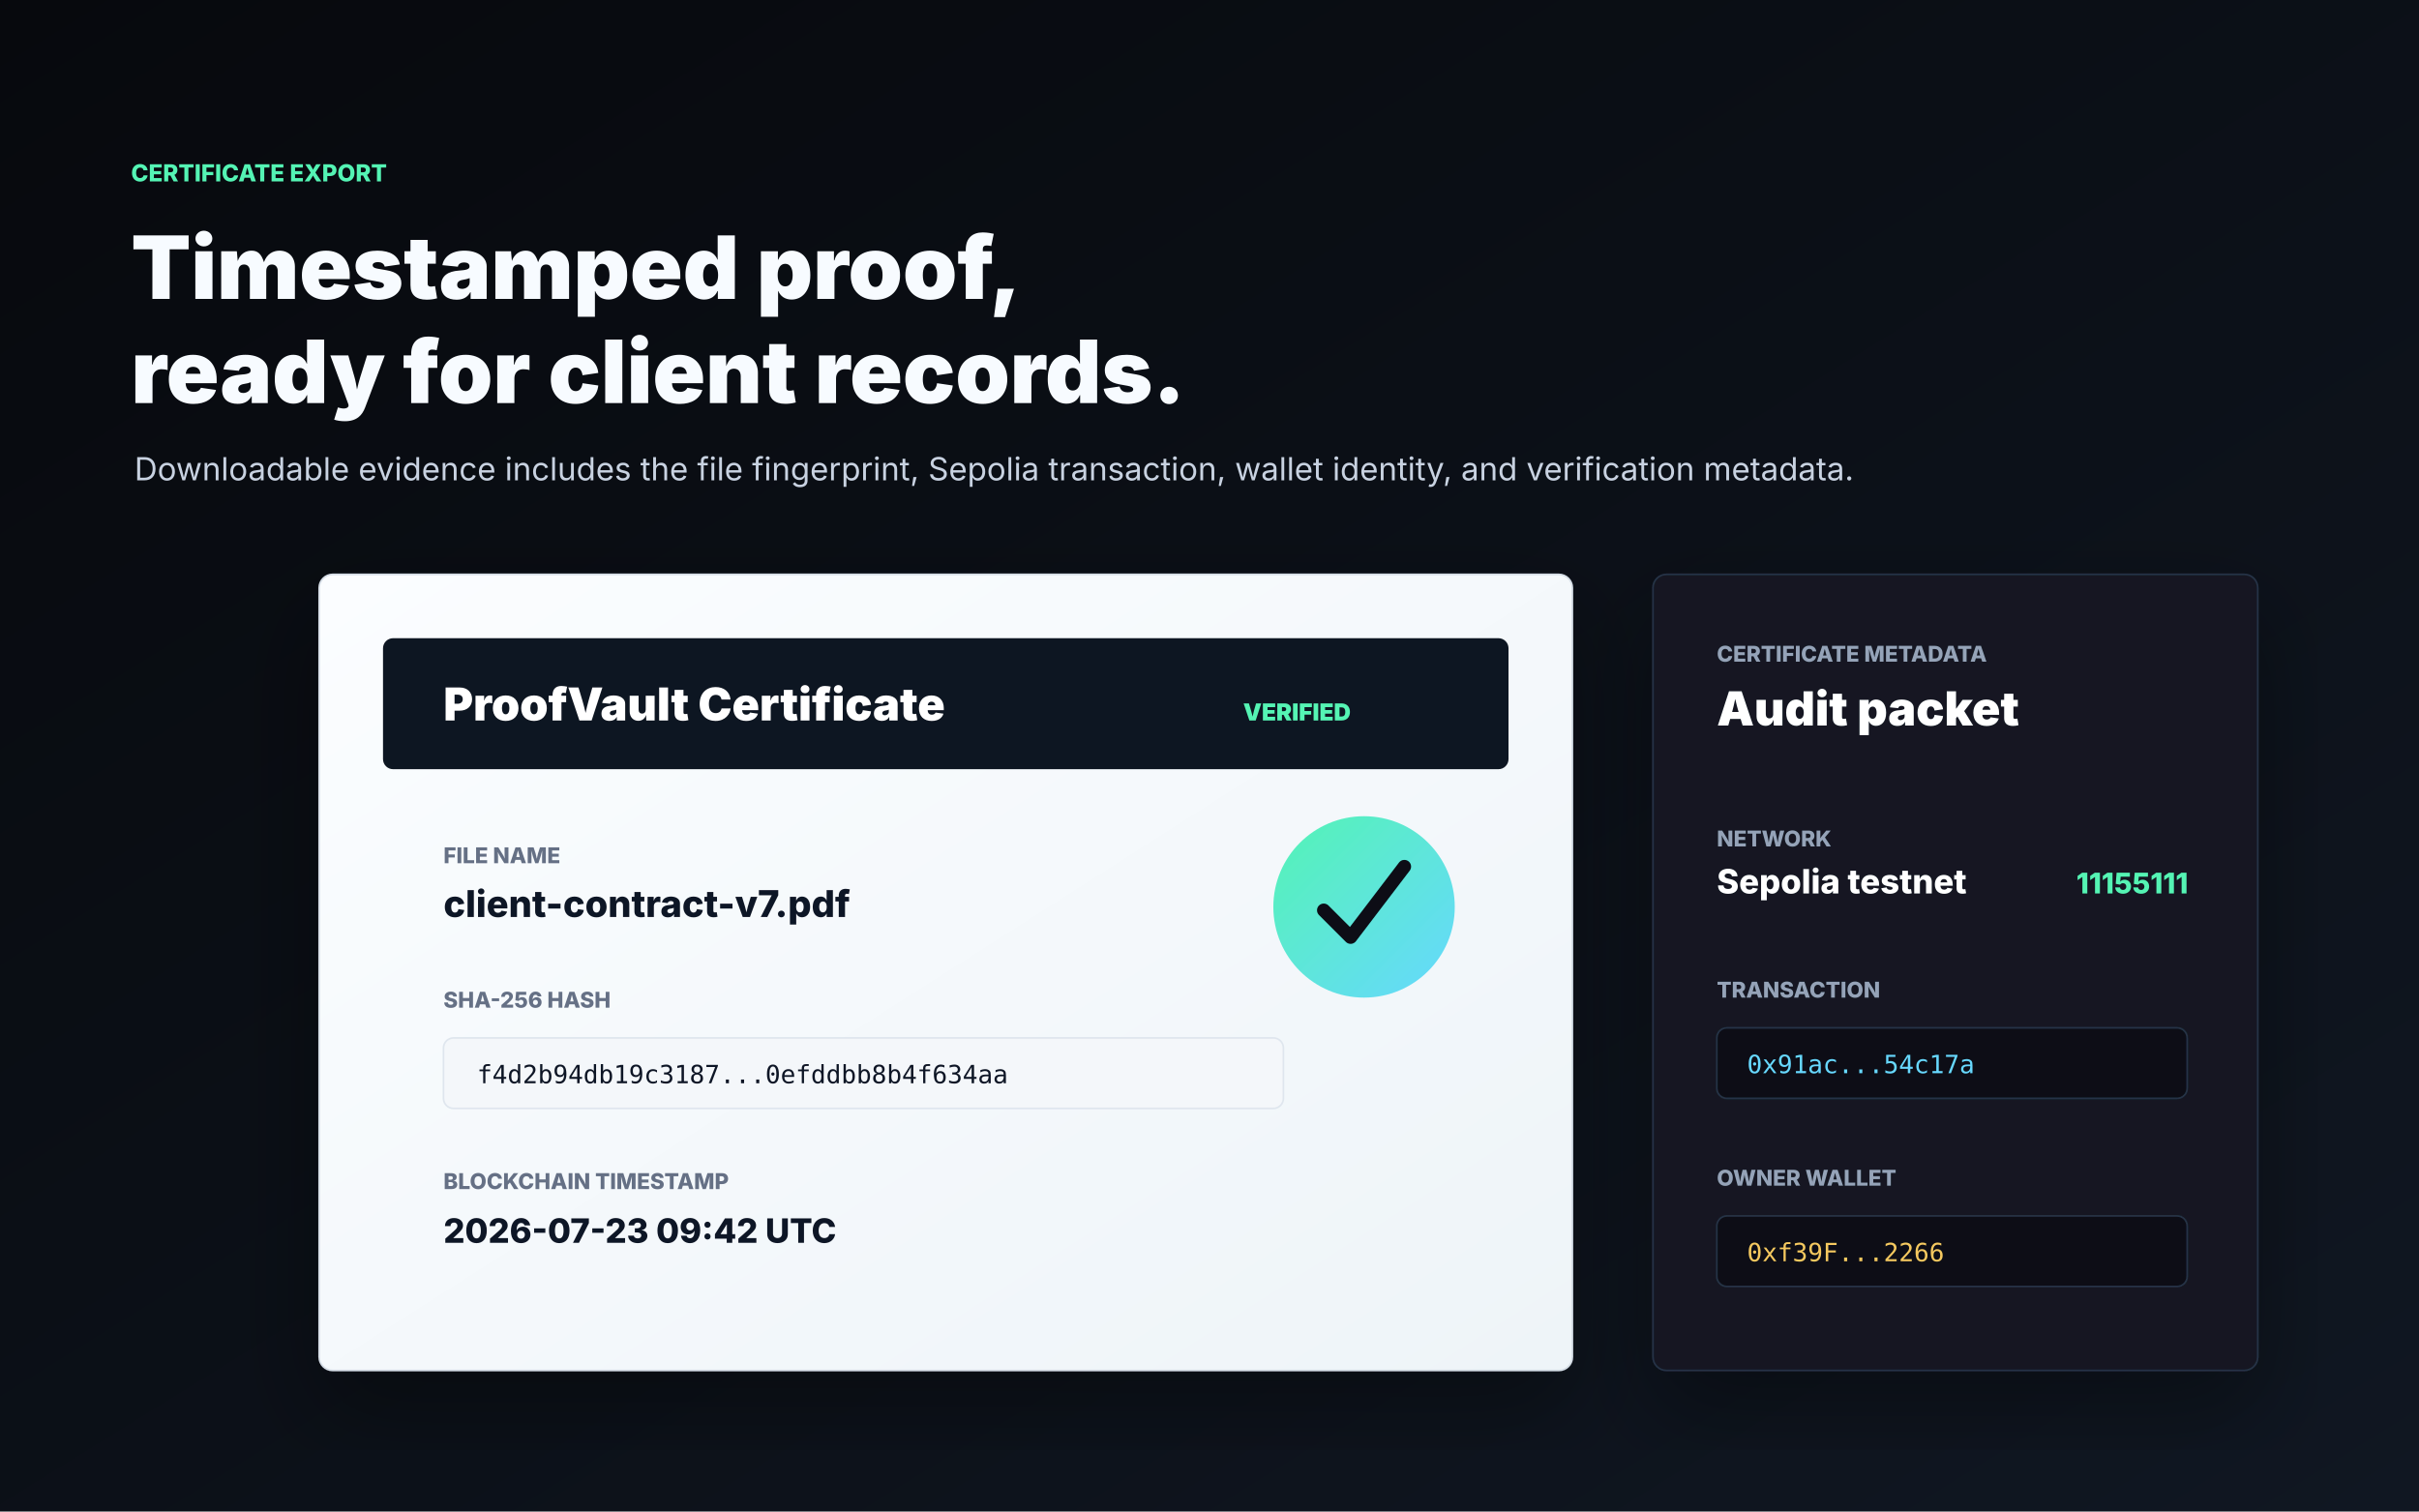
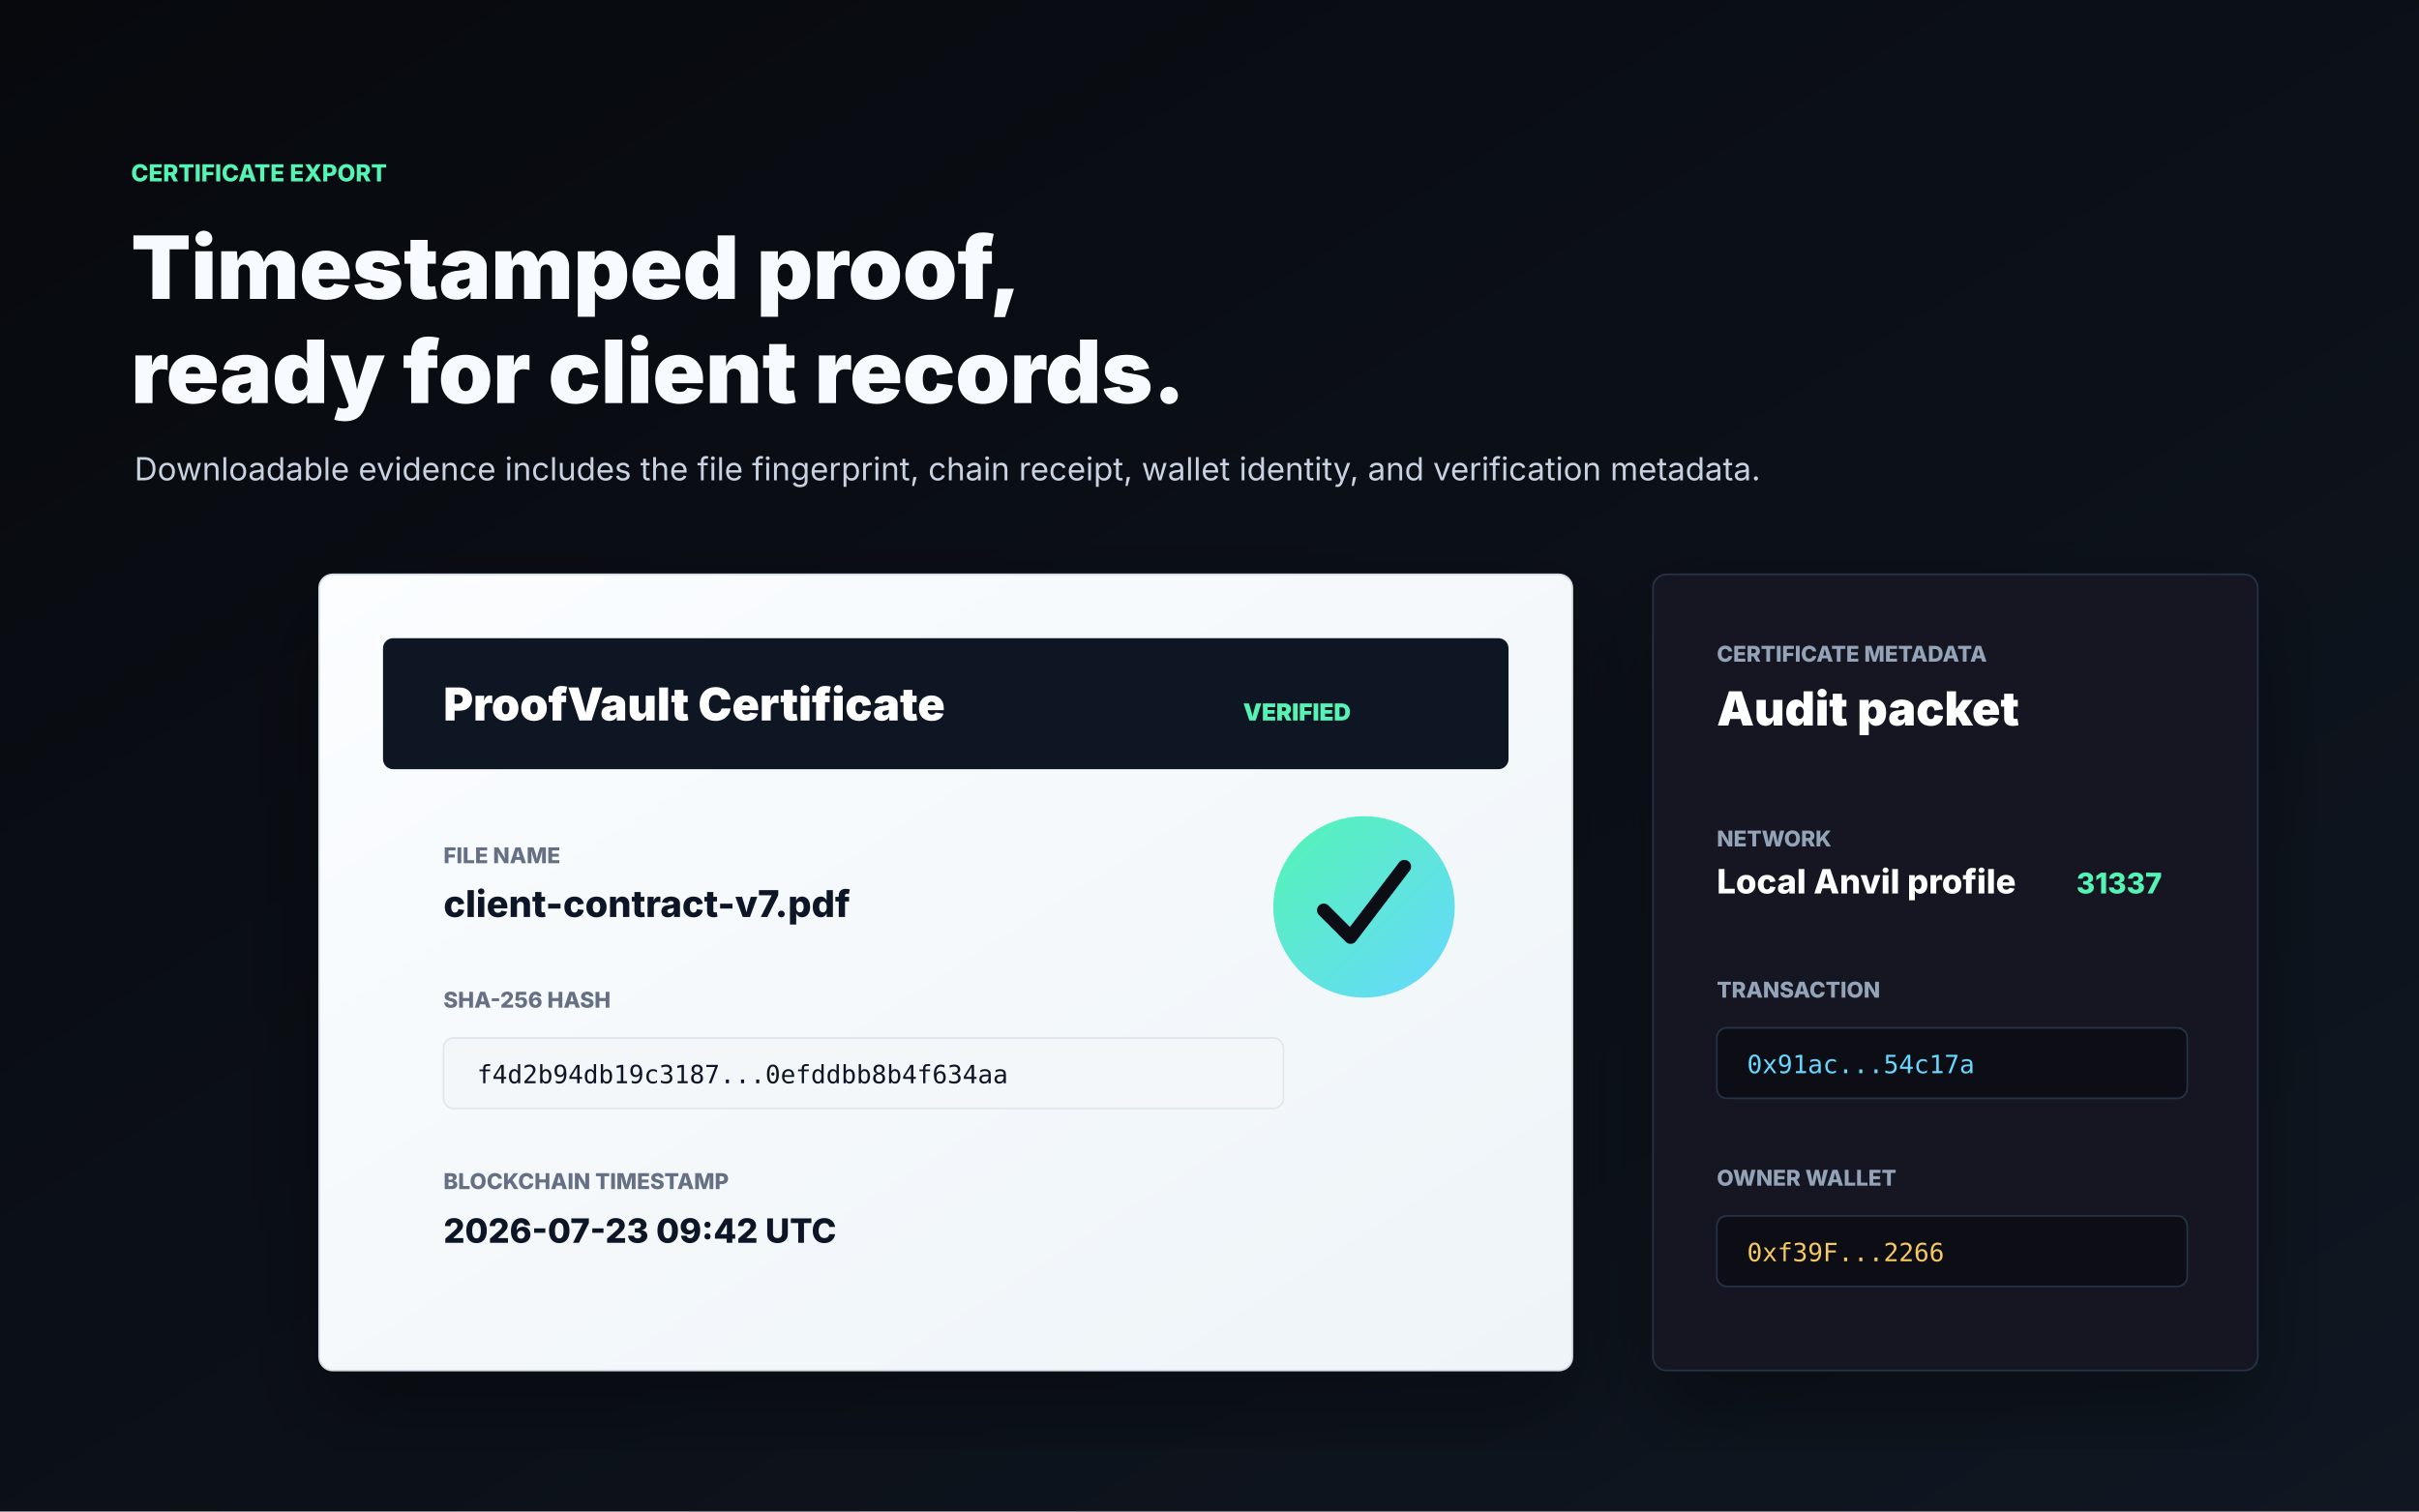
<svg xmlns="http://www.w3.org/2000/svg" width="1440" height="900" viewBox="0 0 1440 900" role="img" aria-labelledby="title desc">
  <defs>
    <linearGradient id="bg" x1="0" y1="0" x2="1" y2="1">
      <stop offset="0" stop-color="#07090d" />
      <stop offset="1" stop-color="#101722" />
    </linearGradient>
    <linearGradient id="paper" x1="0" y1="0" x2="1" y2="1">
      <stop offset="0" stop-color="#fbfdff" />
      <stop offset="1" stop-color="#eef4f8" />
    </linearGradient>
    <linearGradient id="seal" x1="0" y1="0" x2="1" y2="1">
      <stop offset="0" stop-color="#54f4b4" />
      <stop offset="1" stop-color="#67d8ff" />
    </linearGradient>
    <filter id="shadow">
      <feDropShadow dx="0" dy="24" stdDeviation="28" flood-color="#000" flood-opacity=".36" />
    </filter>
  </defs>
  <rect width="1440" height="900" fill="url(#bg)" />
  <g font-family="Inter,Segoe UI,Arial">
    <text x="78" y="108" fill="#54f4b4" font-size="14" font-weight="800">CERTIFICATE EXPORT</text>
    <text x="78" y="178" fill="#f7fbff" font-size="52" font-weight="900">Timestamped proof,</text>
    <text x="78" y="240" fill="#f7fbff" font-size="52" font-weight="900">ready for client records.</text>
-     <text x="80" y="286" fill="#c8d2e1" font-size="19">Downloadable evidence includes the file fingerprint, Sepolia transaction, wallet identity, and verification metadata.</text>
+     <text x="80" y="286" fill="#c8d2e1" font-size="19">Downloadable evidence includes the file fingerprint, chain receipt, wallet identity, and verification metadata.</text>
  </g>
  <g filter="url(#shadow)">
    <rect x="190" y="342" width="746" height="474" rx="8" fill="url(#paper)" stroke="#d5dde6" />
    <rect x="228" y="380" width="670" height="78" rx="6" fill="#101722" />
    <text x="264" y="429" fill="#fff" font-family="Inter,Segoe UI,Arial" font-size="27" font-weight="900">ProofVault Certificate</text>
    <text x="740" y="429" fill="#54f4b4" font-family="Inter,Segoe UI,Arial" font-size="14" font-weight="900">VERIFIED</text>
    <circle cx="812" cy="540" r="54" fill="url(#seal)" />
    <path d="M788 542l16 16 32-42" stroke="#071018" stroke-width="8" fill="none" stroke-linecap="round" stroke-linejoin="round" />
    <text x="264" y="514" fill="#657085" font-family="Inter,Segoe UI,Arial" font-size="13" font-weight="800">FILE NAME</text>
    <text x="264" y="546" fill="#111827" font-family="Inter,Segoe UI,Arial" font-size="22" font-weight="800">client-contract-v7.pdf</text>
    <text x="264" y="600" fill="#657085" font-family="Inter,Segoe UI,Arial" font-size="13" font-weight="800">SHA-256 HASH</text>
    <rect x="264" y="618" width="500" height="42" rx="6" fill="#f4f7fa" stroke="#dfe6ee" />
    <text x="284" y="645" fill="#111827" font-family="Consolas,monospace" font-size="15">f4d2b94db19c3187...0efddbb8b4f634aa</text>
    <text x="264" y="708" fill="#657085" font-family="Inter,Segoe UI,Arial" font-size="13" font-weight="800">BLOCKCHAIN TIMESTAMP</text>
    <text x="264" y="740" fill="#111827" font-family="Inter,Segoe UI,Arial" font-size="20" font-weight="800">2026-07-23 09:42 UTC</text>
  </g>
  <g filter="url(#shadow)" font-family="Inter,Segoe UI,Arial">
    <rect x="984" y="342" width="360" height="474" rx="8" fill="#121923" stroke="#273346" />
    <text x="1022" y="394" fill="#95a3b8" font-size="13" font-weight="800">CERTIFICATE METADATA</text>
    <text x="1022" y="432" fill="#fff" font-size="28" font-weight="900">Audit packet</text>
    <text x="1022" y="504" fill="#95a3b8" font-size="13" font-weight="800">NETWORK</text>
-     <text x="1022" y="532" fill="#fff" font-size="20" font-weight="800">Sepolia testnet</text>
-     <text x="1236" y="532" fill="#54f4b4" font-size="17" font-weight="800">11155111</text>
+     <text x="1022" y="532" fill="#fff" font-size="20" font-weight="800">Local Anvil profile</text>
+     <text x="1236" y="532" fill="#54f4b4" font-size="17" font-weight="800">31337</text>
    <text x="1022" y="594" fill="#95a3b8" font-size="13" font-weight="800">TRANSACTION</text>
    <rect x="1022" y="612" width="280" height="42" rx="6" fill="#0a0f17" stroke="#273346" />
    <text x="1040" y="639" fill="#67d8ff" font-family="Consolas,monospace" font-size="15">0x91ac...54c17a</text>
    <text x="1022" y="706" fill="#95a3b8" font-size="13" font-weight="800">OWNER WALLET</text>
    <rect x="1022" y="724" width="280" height="42" rx="6" fill="#0a0f17" stroke="#273346" />
    <text x="1040" y="751" fill="#f6c85f" font-family="Consolas,monospace" font-size="15">0xf39F...2266</text>
  </g>
</svg>
